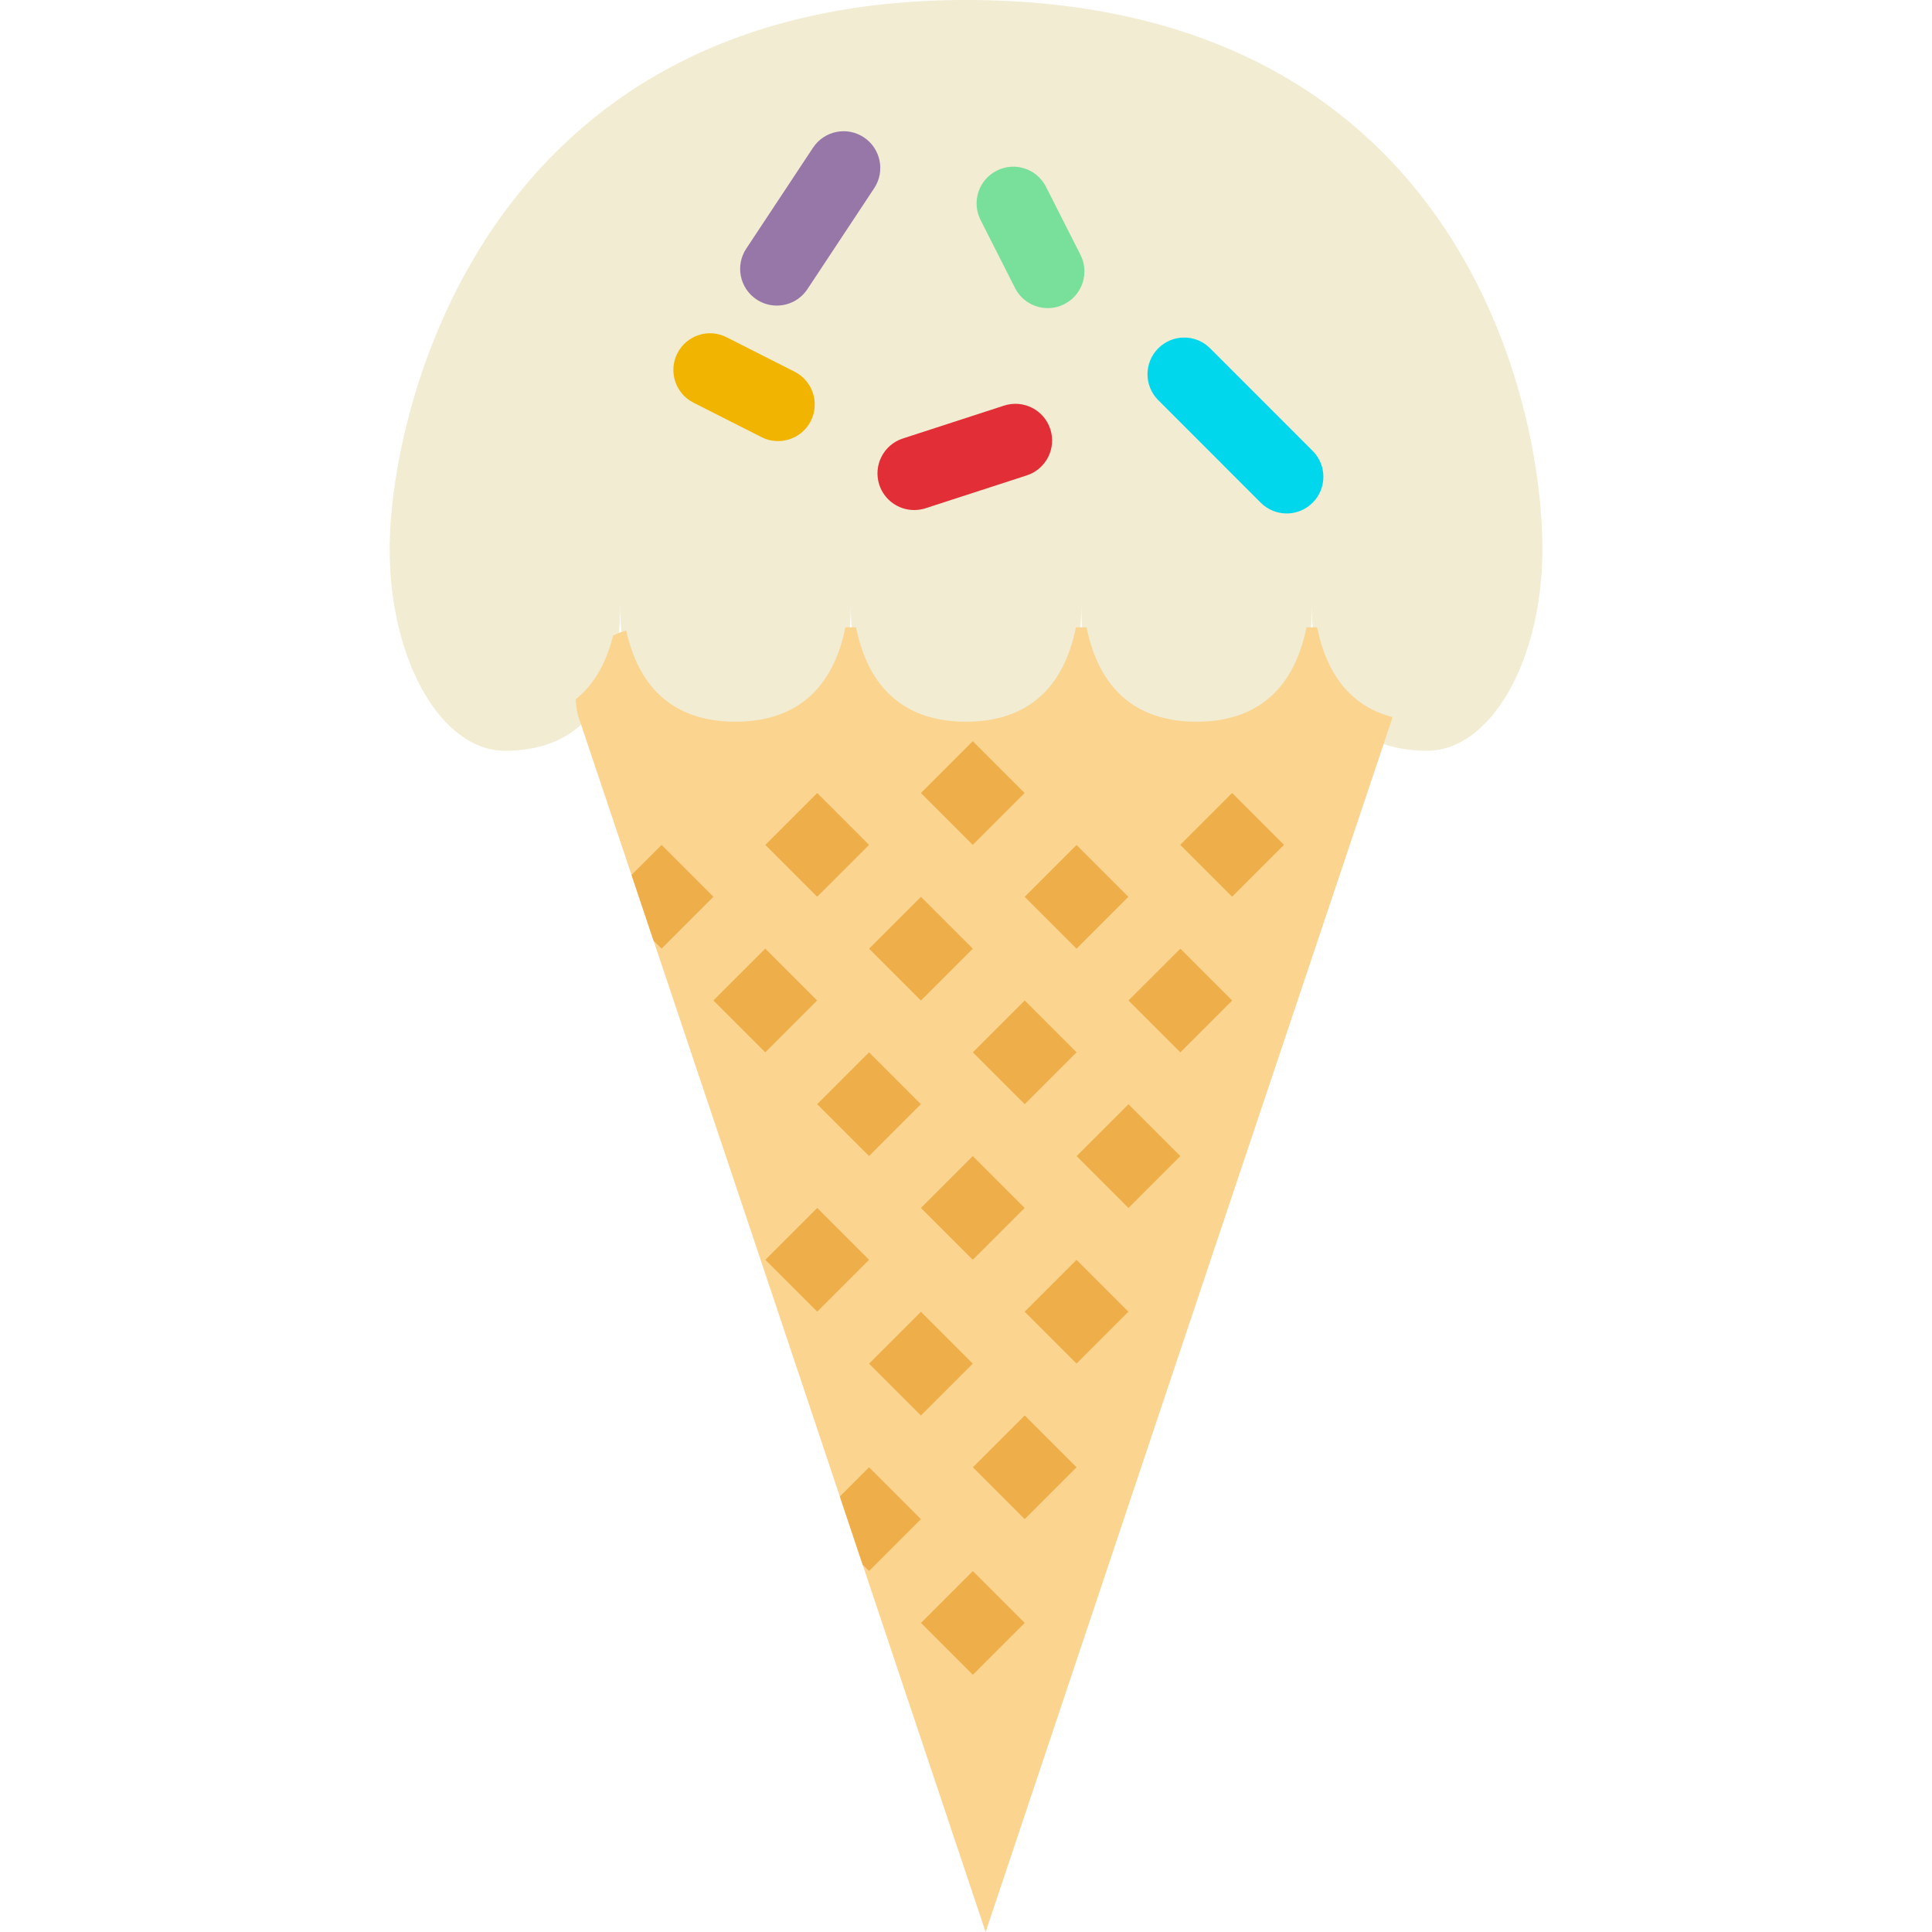
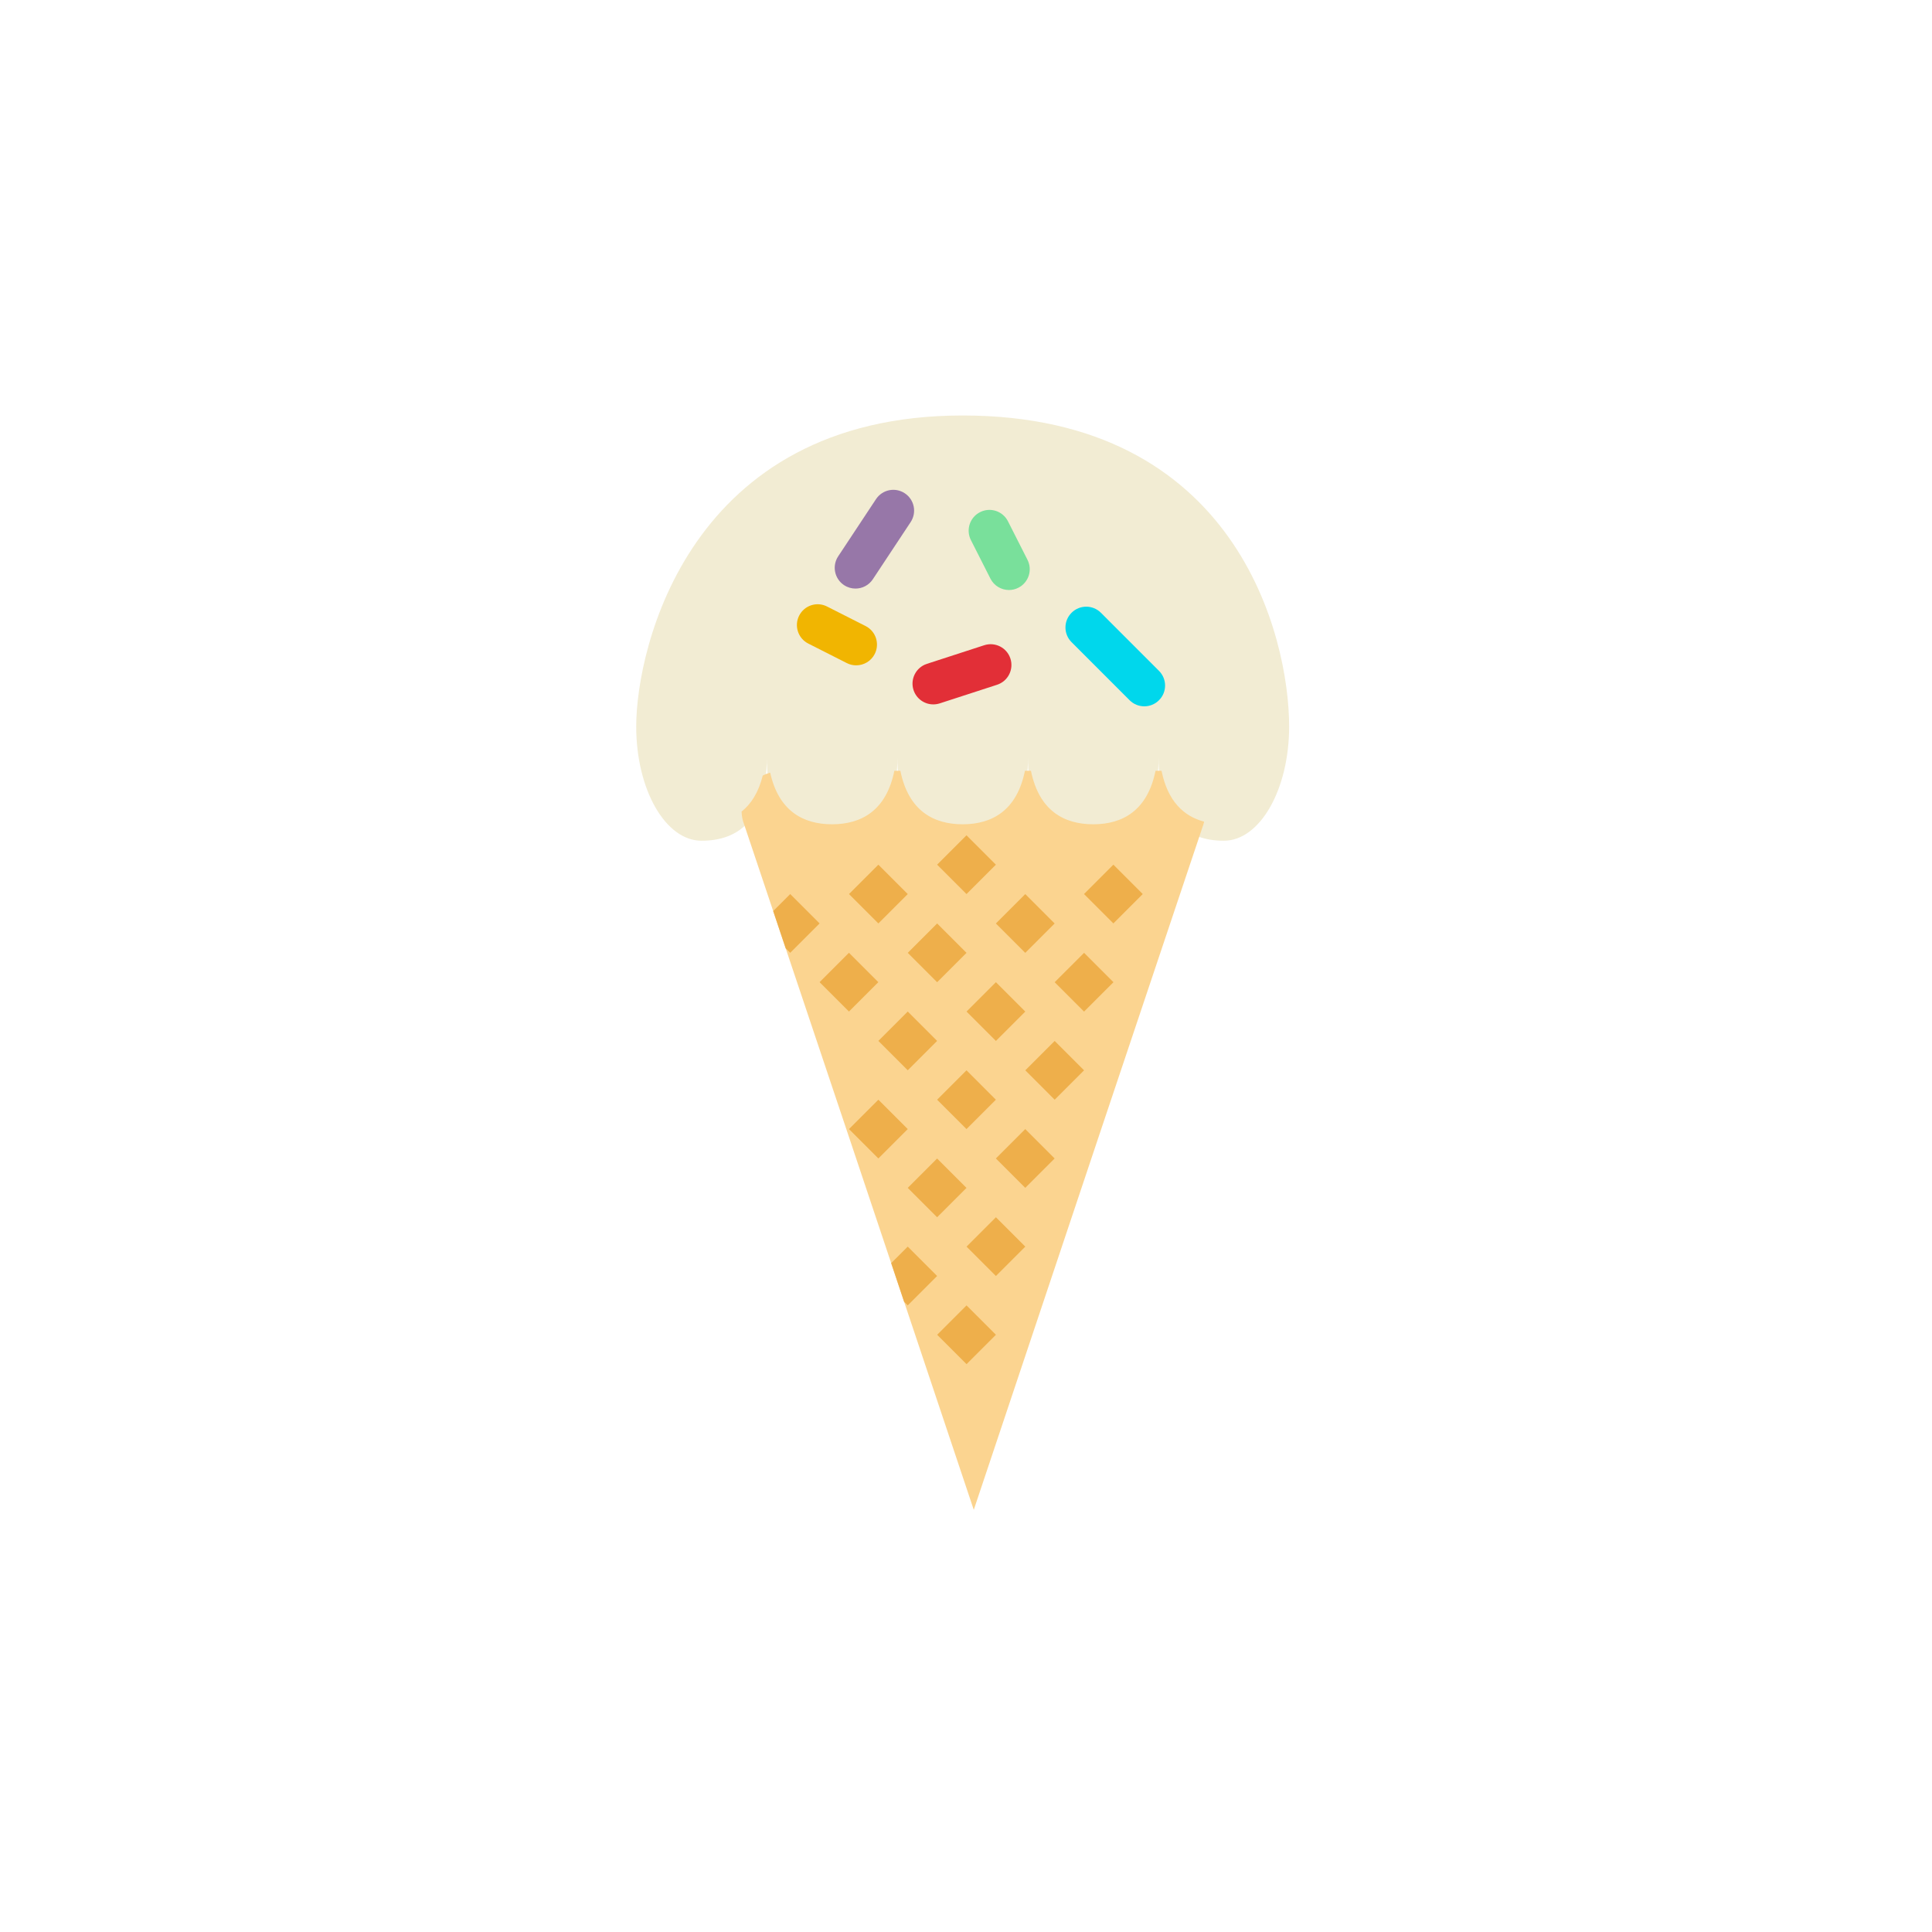
- <svg xmlns="http://www.w3.org/2000/svg" version="1.1" id="Capa_1" x="0px" y="0px" viewBox="0 0 52.678 52.678" style="enable-background:new 0 0 52.678 52.678;" xml:space="preserve">
-   <g>
-     <path style="fill:#F2ECD3;" d="M26.339,0C13.165,0,10.625,11.211,10.625,14.97c0,3.038,1.407,5.5,3.143,5.5s3.143-0.962,3.143-4   c0,3.038,1.407,4,3.143,4c1.736,0,3.143-0.962,3.143-4c0,3.038,1.407,4,3.143,4s3.143-0.962,3.143-4c0,3.038,1.407,4,3.143,4   c1.736,0,3.143-0.962,3.143-4c0,3.038,1.407,4,3.143,4s3.143-2.462,3.143-5.5C42.053,10.661,39.539,0,26.339,0z" />
-     <path style="fill:#FBD490;" d="M35.913,17.104h-0.29c-0.387,1.906-1.575,2.574-2.998,2.574c-1.423,0-2.611-0.668-2.998-2.574h-0.29   c-0.387,1.906-1.575,2.574-2.998,2.574c-1.423,0-2.611-0.668-2.998-2.574h-0.29c-0.387,1.906-1.575,2.574-2.998,2.574   c-1.401,0-2.573-0.648-2.979-2.486c-0.125,0.035-0.245,0.081-0.357,0.139c-0.201,0.805-0.557,1.367-1.02,1.736   c0.007,0.202,0.042,0.408,0.121,0.612l5.031,15l6.025,18l6.025-18l5.031-15c0.016-0.043,0.023-0.085,0.032-0.128   C36.976,19.292,36.209,18.563,35.913,17.104z" />
-     <g>
-       <rect x="32.595" y="22.037" transform="matrix(0.7071 -0.7071 0.7071 0.7071 -6.45 30.5011)" style="fill:#EEAF4B;" width="2" height="2" />
-       <rect x="25.524" y="20.623" transform="matrix(0.7071 0.7071 -0.7071 0.7071 23.0582 -12.4223)" style="fill:#EEAF4B;" width="2" height="2" />
-       <rect x="28.353" y="23.451" transform="matrix(-0.7071 0.7071 -0.7071 -0.7071 67.3977 20.9867)" style="fill:#EEAF4B;" width="2" height="2" />
-       <rect x="31.181" y="26.279" transform="matrix(-0.707 -0.7072 0.7072 -0.707 35.6435 69.3247)" style="fill:#EEAF4B;" width="2" height="2" />
-       <rect x="21.282" y="22.037" transform="matrix(0.7071 0.7071 -0.7071 0.7071 22.8156 -9.0081)" style="fill:#EEAF4B;" width="2" height="2" />
-       <rect x="24.11" y="24.865" transform="matrix(-0.7071 0.7071 -0.7071 -0.7071 61.1549 26.4009)" style="fill:#EEAF4B;" width="2" height="2" />
-       <rect x="26.938" y="27.694" transform="matrix(0.7071 0.7071 -0.7071 0.7071 28.4742 -11.3512)" style="fill:#EEAF4B;" width="2" height="2" />
-       <rect x="29.767" y="30.522" transform="matrix(-0.7071 -0.7071 0.7071 -0.7071 30.2347 75.5671)" style="fill:#EEAF4B;" width="2" height="2" />
-       <rect x="19.867" y="26.279" transform="matrix(0.7071 0.7071 -0.7071 0.7071 25.3999 -6.7657)" style="fill:#EEAF4B;" width="2" height="2" />
-       <rect x="22.696" y="29.108" transform="matrix(0.7071 -0.7071 0.7071 0.7071 -14.349 25.5722)" style="fill:#EEAF4B;" width="2" height="2" />
-       <rect x="25.524" y="31.936" transform="matrix(0.7071 0.7071 -0.7071 0.7071 31.0582 -9.1086)" style="fill:#EEAF4B;" width="2" height="2" />
-       <rect x="28.353" y="34.765" transform="matrix(-0.7071 -0.7071 0.7071 -0.7071 24.8187 81.8098)" style="fill:#EEAF4B;" width="2" height="2" />
-       <rect x="21.282" y="33.35" transform="matrix(0.7071 0.7071 -0.7071 0.7071 30.8156 -5.6944)" style="fill:#EEAF4B;" width="2" height="2" />
-       <rect x="24.11" y="36.179" transform="matrix(-0.7071 0.7071 -0.7071 -0.7071 69.1545 45.7149)" style="fill:#EEAF4B;" width="2" height="2" />
-       <rect x="26.939" y="39.008" transform="matrix(-0.7071 -0.7071 0.7071 -0.7071 19.4065 88.0528)" style="fill:#EEAF4B;" width="2" height="2" />
-       <rect x="25.524" y="43.25" transform="matrix(-0.7071 -0.7071 0.7071 -0.7071 13.9923 94.2955)" style="fill:#EEAF4B;" width="2" height="2" />
-       <polygon style="fill:#EEAF4B;" points="17.819,25.646 18.039,25.865 19.453,24.451 18.039,23.037 17.219,23.856   " />
-       <polygon style="fill:#EEAF4B;" points="23.696,40.007 22.899,40.804 23.52,42.661 23.696,42.836 25.11,41.422   " />
+ <svg xmlns="http://www.w3.org/2000/svg" width="93px" height="93px" viewBox="0 0 93 93" version="1.1">
+   <defs />
+   <g id="Artboard" stroke="none" stroke-width="1" fill="none" fill-rule="evenodd">
+     <g id="ice-cream" transform="translate(30, 20)" fill-rule="nonzero">
+       <path d="M16.339,0 C3.165,0 0.625,11.211 0.625,14.97 C0.625,18.008 2.032,20.47 3.768,20.47 C5.504,20.47 6.911,19.508 6.911,16.47 C6.911,19.508 8.318,20.47 10.054,20.47 C11.79,20.47 13.197,19.508 13.197,16.47 C13.197,19.508 14.604,20.47 16.34,20.47 C18.076,20.47 19.483,19.508 19.483,16.47 C19.483,19.508 20.89,20.47 22.626,20.47 C24.362,20.47 25.769,19.508 25.769,16.47 C25.769,19.508 27.176,20.47 28.912,20.47 C30.648,20.47 32.055,18.008 32.055,14.97 C32.053,10.661 29.539,0 16.339,0 Z" id="Shape" fill="#F2ECD3" />
+       <path d="M25.913,17.104 L25.623,17.104 C25.236,19.01 24.048,19.678 22.625,19.678 C21.202,19.678 20.014,19.01 19.627,17.104 L19.337,17.104 C18.95,19.01 17.762,19.678 16.339,19.678 C14.916,19.678 13.728,19.01 13.341,17.104 L13.051,17.104 C12.664,19.01 11.476,19.678 10.053,19.678 C8.652,19.678 7.48,19.03 7.074,17.192 C6.949,17.227 6.829,17.273 6.717,17.331 C6.516,18.136 6.16,18.698 5.697,19.067 C5.704,19.269 5.739,19.475 5.818,19.679 L10.849,34.679 L16.874,52.679 L22.899,34.679 L27.93,19.679 C27.946,19.636 27.953,19.594 27.962,19.551 C26.976,19.292 26.209,18.563 25.913,17.104 Z" id="Shape" fill="#FBD490" />
+       <g id="Group" transform="translate(7, 20)" fill="#EEAF4B">
+         <rect id="Rectangle-path" transform="translate(16.59449, 3.035538) rotate(-45) translate(-16.59449, -3.035538) " x="15.594" y="2.036" width="2" height="2" />
+         <rect id="Rectangle-path" transform="translate(9.523697, 1.622444) rotate(45) translate(-9.523697, -1.622444) " x="8.524" y="0.622" width="2" height="2" />
+         <rect id="Rectangle-path" transform="translate(12.35289, 4.452904) rotate(135) translate(-12.35289, -4.452904) " x="11.353" y="3.453" width="2" height="2" />
+         <rect id="Rectangle-path" transform="translate(15.18324, 7.280044) rotate(-134.9919) translate(-15.18324, -7.280044) " x="14.183" y="6.28" width="2" height="2" />
+         <rect id="Rectangle-path" transform="translate(5.281739, 3.036965) rotate(45) translate(-5.281739, -3.036965) " x="4.282" y="2.037" width="2" height="2" />
+         <rect id="Rectangle-path" transform="translate(8.110478, 5.86704) rotate(135) translate(-8.110478, -5.86704) " x="7.11" y="4.867" width="2" height="2" />
+         <rect id="Rectangle-path" transform="translate(10.93963, 8.693287) rotate(45) translate(-10.93963, -8.693287) " x="9.94" y="7.693" width="2" height="2" />
+         <rect id="Rectangle-path" transform="translate(13.76856, 11.52255) rotate(-135) translate(-13.76856, -11.52255) " x="12.769" y="10.523" width="2" height="2" />
+         <rect id="Rectangle-path" transform="translate(3.865975, 7.278337) rotate(45) translate(-3.865975, -7.278337) " x="2.866" y="6.278" width="2" height="2" />
+         <rect id="Rectangle-path" transform="translate(6.695808, 10.10613) rotate(-45) translate(-6.695808, -10.10613) " x="5.696" y="9.106" width="2" height="2" />
+         <rect id="Rectangle-path" transform="translate(9.524275, 12.93557) rotate(45) translate(-9.524275, -12.93557) " x="8.524" y="11.936" width="2" height="2" />
+         <rect id="Rectangle-path" transform="translate(12.35262, 15.76486) rotate(-135) translate(-12.35262, -15.76486) " x="11.353" y="14.765" width="2" height="2" />
+         <rect id="Rectangle-path" transform="translate(5.282317, 14.35009) rotate(45) translate(-5.282317, -14.35009) " x="4.282" y="13.35" width="2" height="2" />
+         <rect id="Rectangle-path" transform="translate(8.109948, 17.18091) rotate(135) translate(-8.109948, -17.18091) " x="7.11" y="16.181" width="2" height="2" />
+         <rect id="Rectangle-path" transform="translate(10.94049, 20.00748) rotate(-135) translate(-10.94049, -20.00748) " x="9.94" y="19.007" width="2" height="2" />
+         <rect id="Rectangle-path" transform="translate(9.526355, 24.2512) rotate(-135) translate(-9.526355, -24.2512) " x="8.526" y="23.251" width="2" height="2" />
+         <polygon id="Shape" points="0.819 5.646 1.039 5.865 2.453 4.451 1.039 3.037 0.219 3.856" />
+         <polygon id="Shape" points="6.696 20.007 5.899 20.804 6.52 22.661 6.696 22.836 8.11 21.422" />
+       </g>
+       <path d="M11.18,8.332 C10.991,8.332 10.799,8.278 10.629,8.166 C10.169,7.861 10.042,7.241 10.347,6.78 L12.168,4.027 C12.473,3.566 13.092,3.439 13.554,3.745 C14.014,4.05 14.141,4.67 13.836,5.131 L12.015,7.884 C11.822,8.175 11.504,8.332 11.18,8.332 Z" id="Shape" fill="#9777A8" />
+       <path d="M25.083,14 C24.827,14 24.571,13.902 24.376,13.707 L21.581,10.911 C21.19,10.52 21.19,9.888 21.581,9.497 C21.972,9.106 22.604,9.106 22.995,9.497 L25.79,12.293 C26.181,12.684 26.181,13.316 25.79,13.707 C25.594,13.903 25.339,14 25.083,14 Z" id="Shape" fill="#00D7EC" />
+       <path d="M14.925,13.907 C14.503,13.907 14.112,13.638 13.974,13.216 C13.804,12.692 14.091,12.127 14.616,11.956 L17.378,11.059 C17.905,10.889 18.468,11.177 18.638,11.702 C18.808,12.227 18.521,12.791 17.996,12.962 L15.234,13.859 C15.132,13.891 15.027,13.907 14.925,13.907 Z" id="Shape" fill="#E22F37" />
+       <path d="M11.214,12.027 C11.062,12.027 10.908,11.993 10.763,11.919 L8.908,10.979 C8.415,10.73 8.219,10.128 8.468,9.635 C8.718,9.143 9.318,8.943 9.812,9.196 L11.667,10.136 C12.16,10.385 12.356,10.987 12.107,11.48 C11.93,11.827 11.579,12.027 11.214,12.027 Z" id="Shape" fill="#F1B501" />
+       <path d="M18.569,8.401 C18.204,8.401 17.852,8.201 17.676,7.853 L16.736,5.998 C16.486,5.505 16.683,4.903 17.176,4.654 C17.669,4.401 18.271,4.601 18.52,5.093 L19.46,6.948 C19.71,7.441 19.513,8.043 19.02,8.292 C18.875,8.367 18.721,8.401 18.569,8.401 Z" id="Shape" fill="#79E09B" />
    </g>
-     <path style="fill:#9777A8;" d="M21.18,8.332c-0.189,0-0.381-0.054-0.551-0.166c-0.46-0.305-0.587-0.925-0.282-1.386l1.821-2.753   c0.305-0.461,0.924-0.588,1.386-0.282c0.46,0.305,0.587,0.925,0.282,1.386l-1.821,2.753C21.822,8.175,21.504,8.332,21.18,8.332z" />
-     <path style="fill:#00D7EC;" d="M35.083,14c-0.256,0-0.512-0.098-0.707-0.293l-2.795-2.796c-0.391-0.391-0.391-1.023,0-1.414   s1.023-0.391,1.414,0l2.795,2.796c0.391,0.391,0.391,1.023,0,1.414C35.594,13.903,35.339,14,35.083,14z" />
-     <path style="fill:#E22F37;" d="M24.925,13.907c-0.422,0-0.813-0.269-0.951-0.691c-0.17-0.524,0.117-1.089,0.642-1.26l2.762-0.897   c0.527-0.17,1.09,0.118,1.26,0.643s-0.117,1.089-0.642,1.26l-2.762,0.897C25.132,13.891,25.027,13.907,24.925,13.907z" />
-     <path style="fill:#F1B501;" d="M21.214,12.027c-0.152,0-0.306-0.034-0.451-0.108l-1.855-0.94c-0.493-0.249-0.689-0.851-0.44-1.344   c0.25-0.492,0.85-0.692,1.344-0.439l1.855,0.94c0.493,0.249,0.689,0.851,0.44,1.344C21.93,11.827,21.579,12.027,21.214,12.027z" />
-     <path style="fill:#79E09B;" d="M28.569,8.401c-0.365,0-0.717-0.2-0.893-0.548l-0.94-1.855c-0.25-0.493-0.053-1.095,0.44-1.344   c0.493-0.253,1.095-0.053,1.344,0.439l0.94,1.855c0.25,0.493,0.053,1.095-0.44,1.344C28.875,8.367,28.721,8.401,28.569,8.401z" />
  </g>
-   <g>
- </g>
-   <g>
- </g>
-   <g>
- </g>
-   <g>
- </g>
-   <g>
- </g>
-   <g>
- </g>
-   <g>
- </g>
-   <g>
- </g>
-   <g>
- </g>
-   <g>
- </g>
-   <g>
- </g>
-   <g>
- </g>
-   <g>
- </g>
-   <g>
- </g>
-   <g>
- </g>
</svg>
